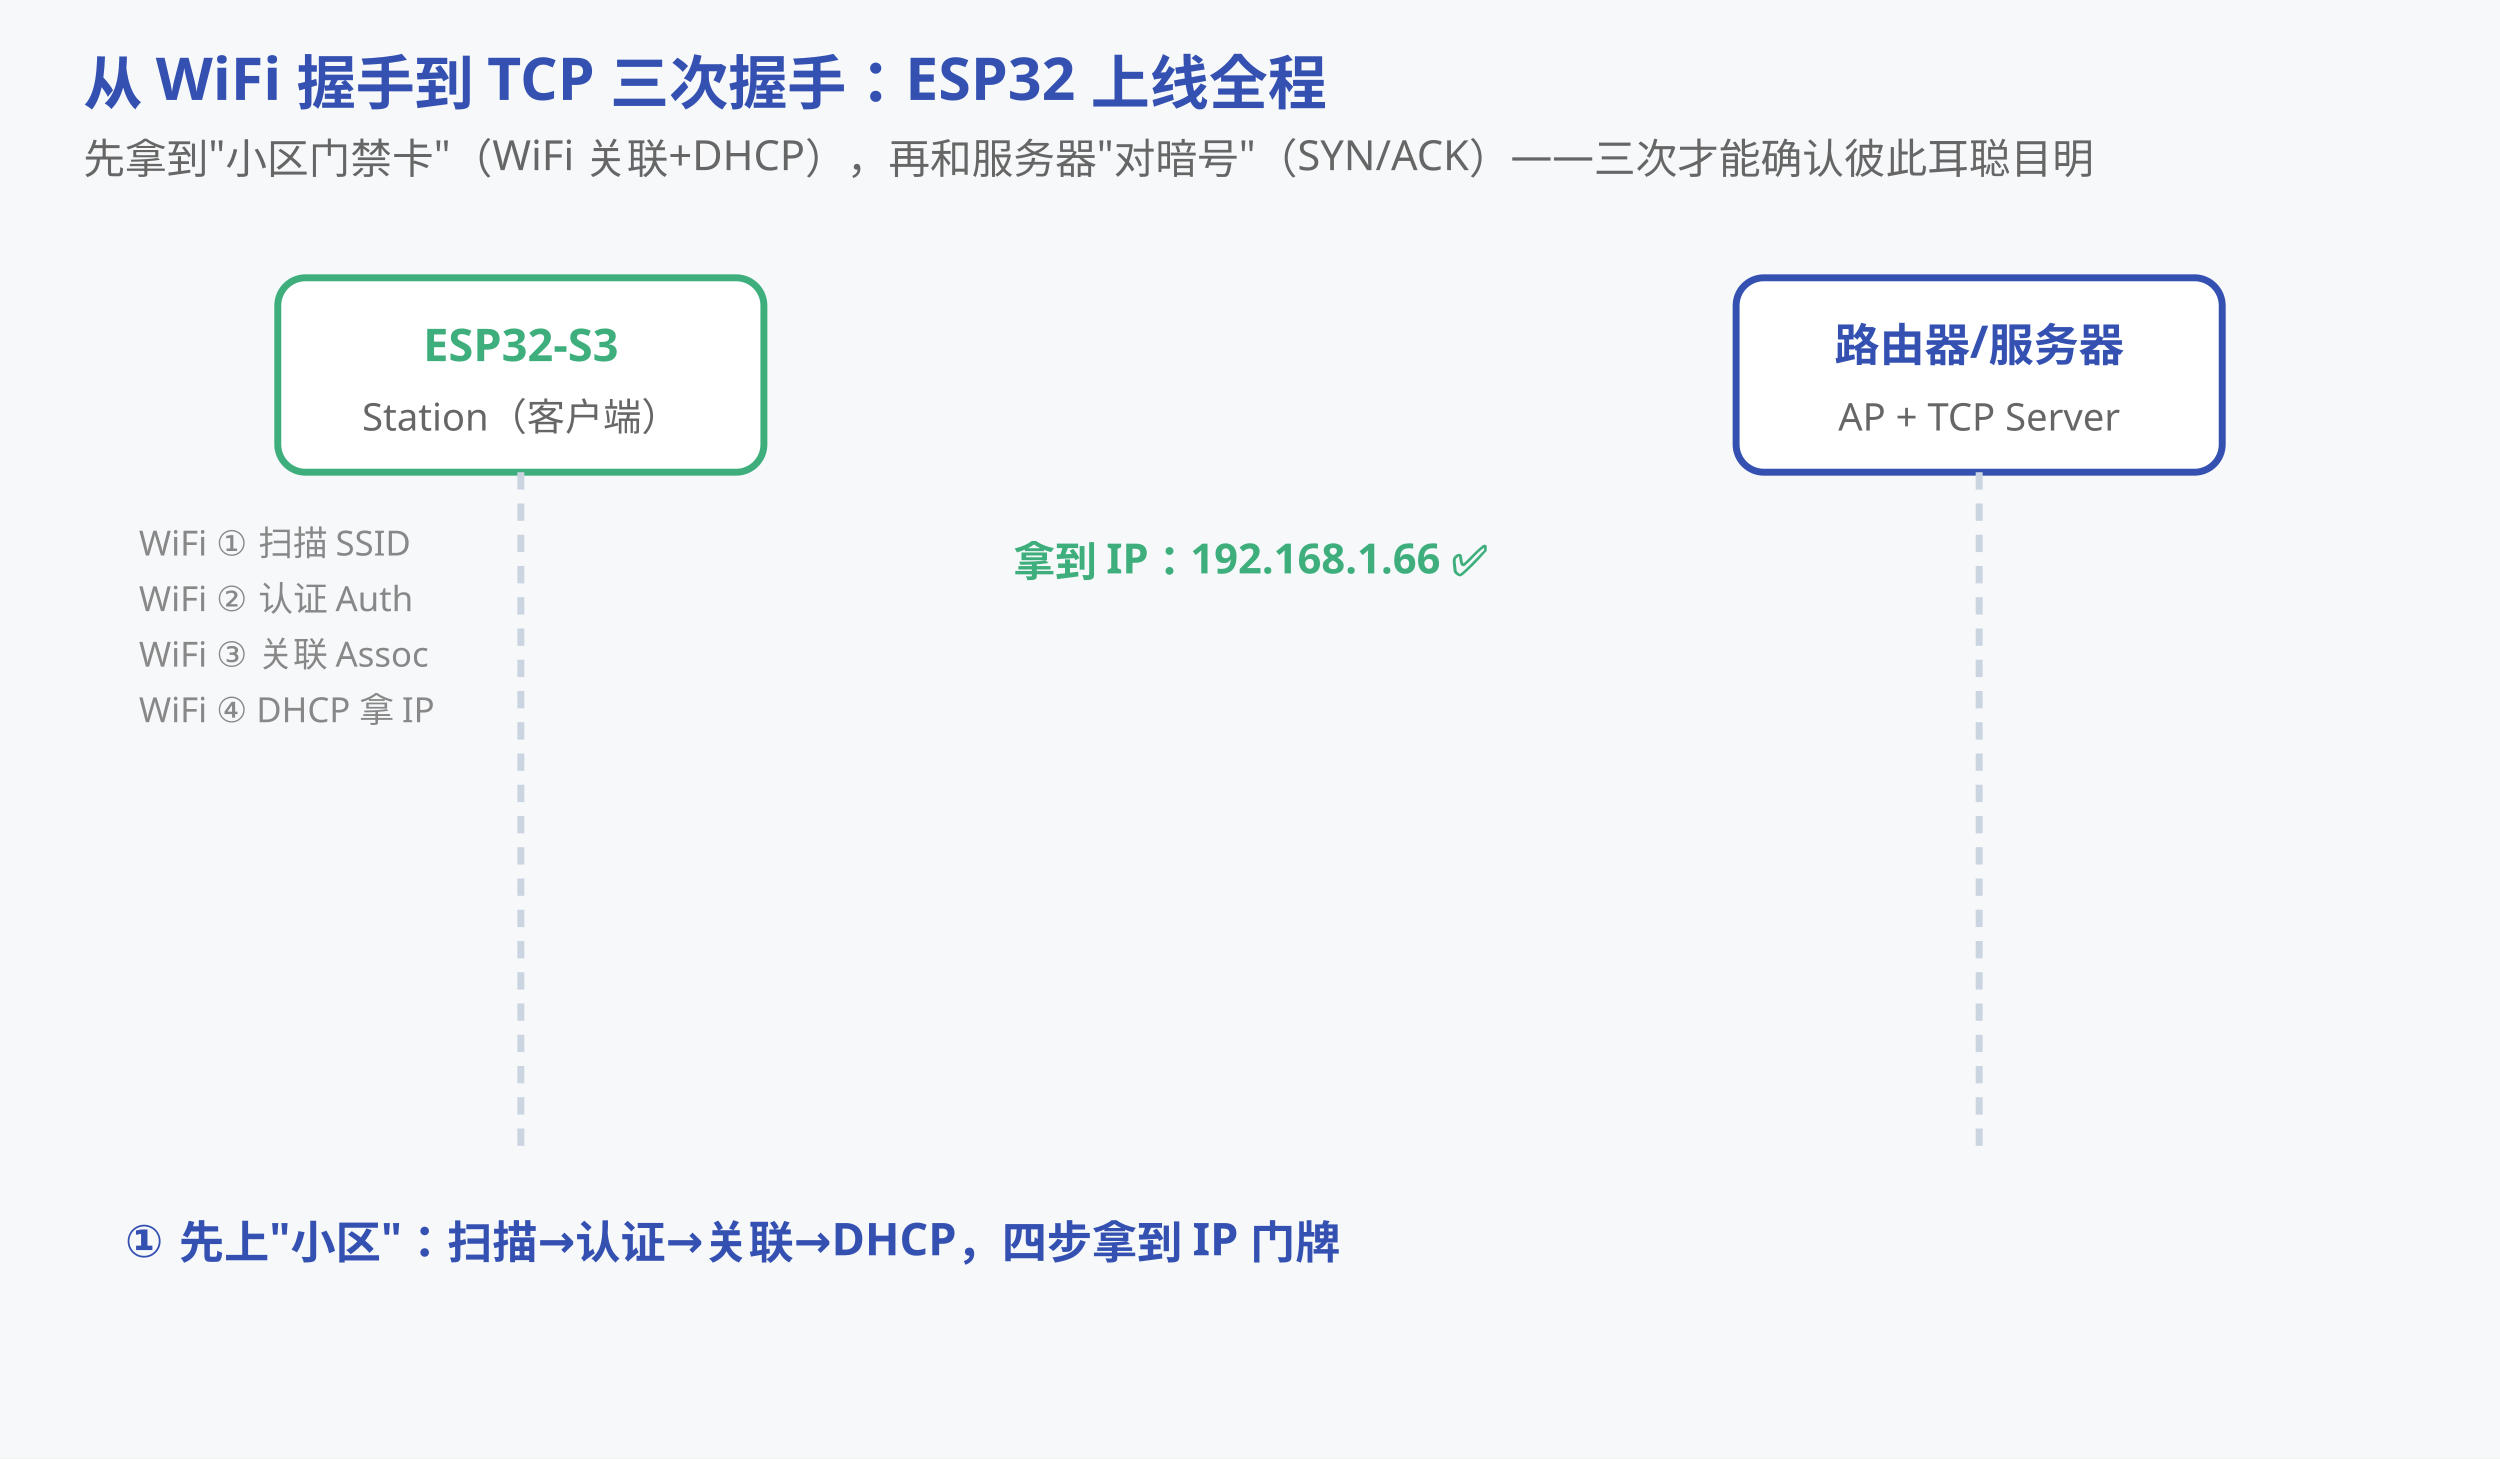
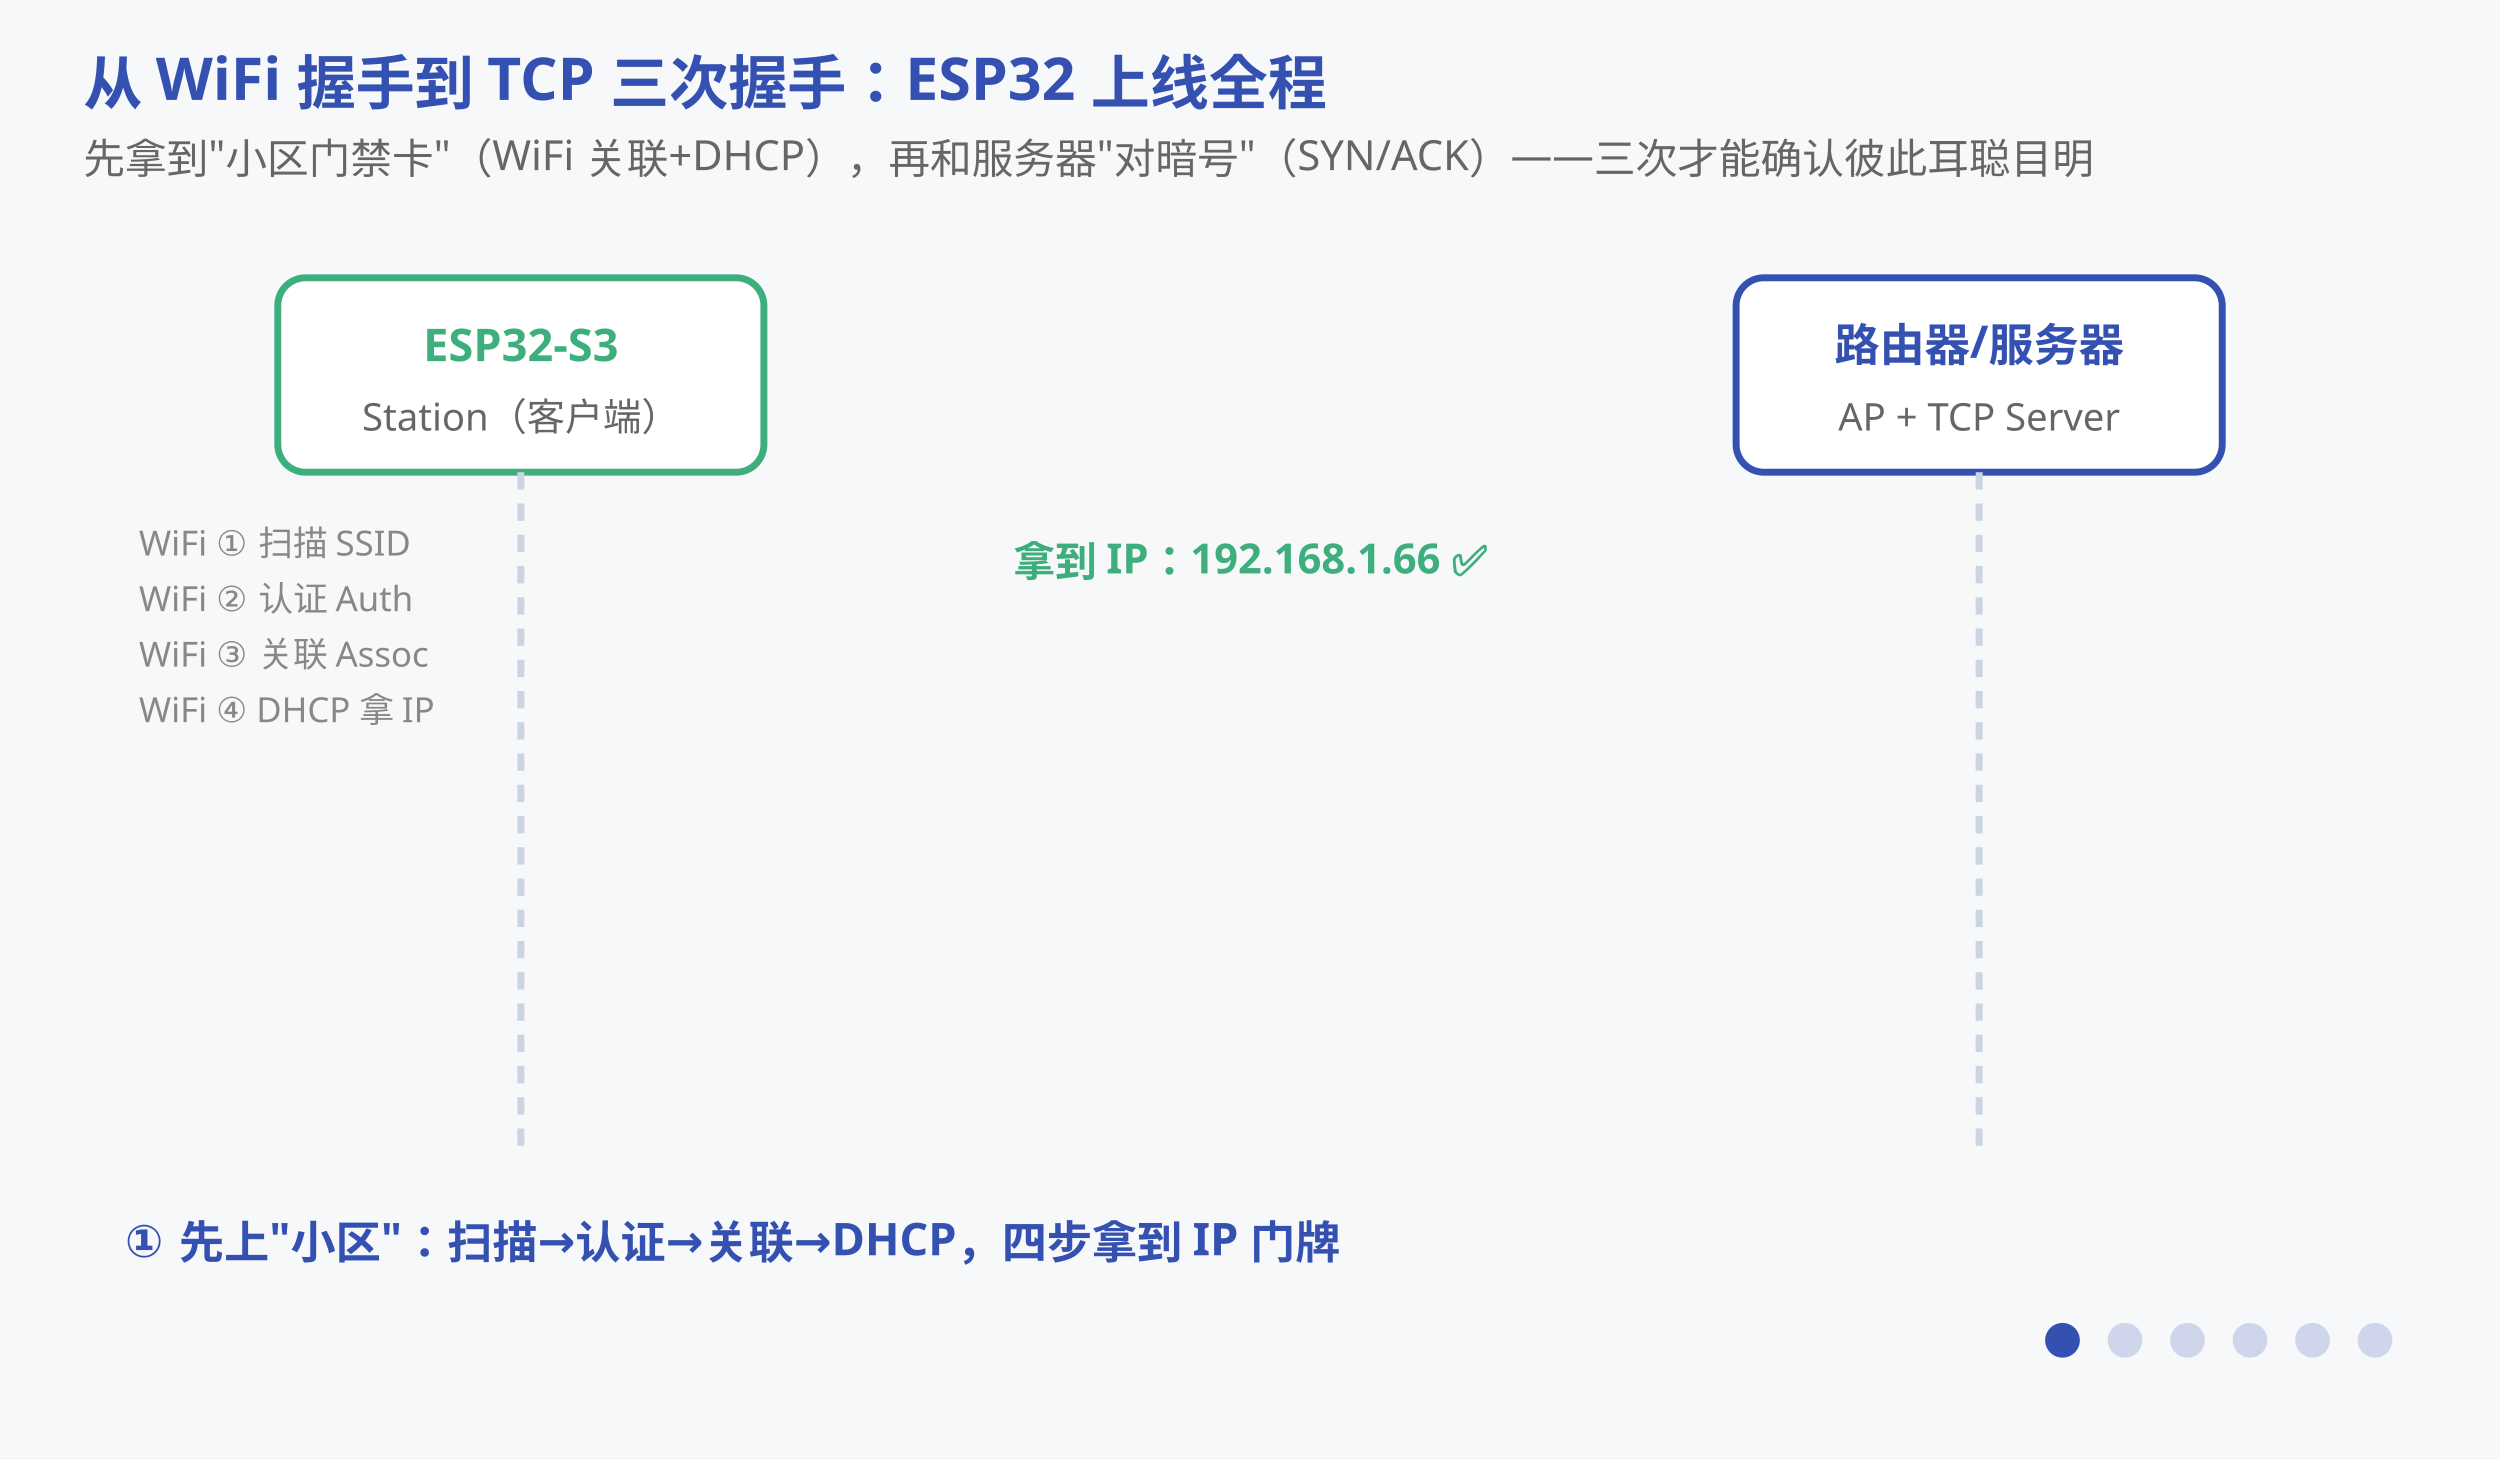
<svg xmlns="http://www.w3.org/2000/svg" viewBox="0 0 720 420" font-family="'Segoe UI','Microsoft YaHei',sans-serif">
  <rect width="720" height="420" fill="#f6f8fa" />
  <text x="24" y="30" font-size="17" font-weight="bold" fill="#3451b2">从 WiFi 握手到 TCP 三次握手：ESP32 上线全程</text>
  <text x="24" y="50" font-size="12" fill="#666">先拿到"小区门禁卡"（WiFi 关联+DHCP），再和服务器"对暗号"（SYN/ACK）——三次才能确认彼此耳聪目明</text>
  <rect x="80" y="80" width="140" height="56" fill="#ffffff" stroke="#3eaf7c" stroke-width="2" rx="8" />
  <text x="150" y="104" font-size="13" font-weight="bold" fill="#3eaf7c" text-anchor="middle">ESP32-S3</text>
  <text x="150" y="124" font-size="11" fill="#666" text-anchor="middle">Station（客户端）</text>
  <rect x="500" y="80" width="140" height="56" fill="#ffffff" stroke="#3451b2" stroke-width="2" rx="8" />
  <text x="570" y="104" font-size="13" font-weight="bold" fill="#3451b2" text-anchor="middle">路由器/服务器</text>
  <text x="570" y="124" font-size="11" fill="#666" text-anchor="middle">AP + TCP Server</text>
  <line x1="150" y1="136" x2="150" y2="330" stroke="#cbd5e1" stroke-width="2" stroke-dasharray="5 4" />
  <line x1="570" y1="136" x2="570" y2="330" stroke="#cbd5e1" stroke-width="2" stroke-dasharray="5 4" />
  <g font-size="10" fill="#888">
    <text x="40" y="160">WiFi ① 扫描 SSID</text>
    <text x="40" y="176">WiFi ② 认证 Auth</text>
    <text x="40" y="192">WiFi ③ 关联 Assoc</text>
    <text x="40" y="208">WiFi ④ DHCP 拿 IP</text>
  </g>
  <rect x="30" y="146" width="104" height="70" fill="none" stroke="#d97706" stroke-width="2" rx="6" opacity="0">
    <animate attributeName="opacity" calcMode="discrete" values="0;1;0;0;0;0;0;0" keyTimes="0;0.14;0.28;0.42;0.56;0.70;0.84;1" dur="16s" repeatCount="indefinite" />
  </rect>
  <g opacity="1">
    <animate attributeName="opacity" calcMode="discrete" values="1;0;0;0;0;0;0;0" keyTimes="0;0.14;0.28;0.42;0.56;0.70;0.84;1" dur="16s" repeatCount="indefinite" />
    <text x="360" y="166" font-size="12" fill="#3eaf7c" font-weight="bold" text-anchor="middle">拿到 IP：192.168.1.66 ✅</text>
  </g>
  <g opacity="0">
    <animate attributeName="opacity" calcMode="discrete" values="0;1;0;0;0;0;0;0" keyTimes="0;0.14;0.28;0.42;0.56;0.70;0.84;1" dur="16s" repeatCount="indefinite" />
-     <line x1="150" y1="190" x2="560" y2="190" stroke="#d97706" stroke-width="3" marker-end="url(#arrT)" />
+     <line x1="150" y1="190" x2="150" y2="190" stroke="#d97706" stroke-width="3" marker-end="url(#arrT)">
+       <animate attributeName="x2" values="150;150;560;560" keyTimes="0;0.14;0.22;1" dur="16s" repeatCount="indefinite" />
+     </line>
    <text x="360" y="182" font-size="12" fill="#d97706" font-weight="bold" text-anchor="middle" font-family="Consolas,monospace">SYN　seq=100（"听得到吗？"）</text>
  </g>
  <g opacity="0">
    <animate attributeName="opacity" calcMode="discrete" values="0;0;1;0;0;0;0;0" keyTimes="0;0.14;0.28;0.42;0.56;0.70;0.84;1" dur="16s" repeatCount="indefinite" />
-     <line x1="570" y1="226" x2="160" y2="226" stroke="#3451b2" stroke-width="3" marker-end="url(#arrT2)" />
+     <line x1="570" y1="226" x2="570" y2="226" stroke="#3451b2" stroke-width="3" marker-end="url(#arrT2)">
+       <animate attributeName="x2" values="570;570;160;160" keyTimes="0;0.28;0.36;1" dur="16s" repeatCount="indefinite" />
+     </line>
    <text x="360" y="218" font-size="12" fill="#3451b2" font-weight="bold" text-anchor="middle" font-family="Consolas,monospace">SYN+ACK　seq=300, ack=101（"听到你了，你呢？"）</text>
  </g>
  <g opacity="0">
    <animate attributeName="opacity" calcMode="discrete" values="0;0;0;1;0;0;0;0" keyTimes="0;0.14;0.28;0.42;0.56;0.70;0.84;1" dur="16s" repeatCount="indefinite" />
-     <line x1="150" y1="262" x2="560" y2="262" stroke="#d97706" stroke-width="3" marker-end="url(#arrT)" />
+     <line x1="150" y1="262" x2="150" y2="262" stroke="#d97706" stroke-width="3" marker-end="url(#arrT)">
+       <animate attributeName="x2" values="150;150;560;560" keyTimes="0;0.42;0.50;1" dur="16s" repeatCount="indefinite" />
+     </line>
    <text x="360" y="254" font-size="12" fill="#d97706" font-weight="bold" text-anchor="middle" font-family="Consolas,monospace">ACK　seq=101, ack=301（"我也听到你了！"）</text>
  </g>
  <g opacity="0">
    <animate attributeName="opacity" calcMode="discrete" values="0;0;0;0;1;1;1;1" keyTimes="0;0.14;0.28;0.42;0.56;0.70;0.84;1" dur="16s" repeatCount="indefinite" />
    <rect x="150" y="284" width="420" height="34" fill="#dcfce7" stroke="#3eaf7c" stroke-width="2" rx="6" />
    <text x="360" y="306" font-size="13" fill="#166534" font-weight="bold" text-anchor="middle">连接建立 ESTABLISHED——可以传数据了（HTTP/MQTT 上场）</text>
  </g>
  <defs>
    <marker id="arrT" markerWidth="8" markerHeight="8" refX="7" refY="3" orient="auto">
      <polygon points="0,0 7,3 0,6" fill="#d97706" />
    </marker>
    <marker id="arrT2" markerWidth="8" markerHeight="8" refX="7" refY="3" orient="auto">
      <polygon points="0,0 7,3 0,6" fill="#3451b2" />
    </marker>
  </defs>
  <g font-size="13" font-weight="bold" fill="#3451b2">
    <g opacity="1">
      <animate attributeName="opacity" calcMode="discrete" values="1;0;0;0;0;0;0;0" keyTimes="0;0.14;0.28;0.42;0.56;0.70;0.84;1" dur="16s" repeatCount="indefinite" />
      <text x="36" y="362">① 先上"小区"：扫描→认证→关联→DHCP，四步拿到 IP 门牌</text>
    </g>
    <g opacity="0">
      <animate attributeName="opacity" calcMode="discrete" values="0;1;0;0;0;0;0;0" keyTimes="0;0.14;0.28;0.42;0.56;0.70;0.84;1" dur="16s" repeatCount="indefinite" />
      <text x="36" y="362">② 第一握手 SYN：客户端带初始序号 100 敲门——"我要说话"</text>
    </g>
    <g opacity="0">
      <animate attributeName="opacity" calcMode="discrete" values="0;0;1;0;0;0;0;0" keyTimes="0;0.14;0.28;0.42;0.56;0.70;0.84;1" dur="16s" repeatCount="indefinite" />
      <text x="36" y="362">③ 第二握手 SYN+ACK：服务器回自己的序号 300，并确认 100 收到（ack=101）</text>
    </g>
    <g opacity="0">
      <animate attributeName="opacity" calcMode="discrete" values="0;0;0;1;0;0;0;0" keyTimes="0;0.14;0.28;0.42;0.56;0.70;0.84;1" dur="16s" repeatCount="indefinite" />
      <text x="36" y="362">④ 第三握手 ACK：客户端确认 300 收到（ack=301）——双向耳朵都验过</text>
    </g>
    <g opacity="0">
      <animate attributeName="opacity" calcMode="discrete" values="0;0;0;0;1;0;0;0" keyTimes="0;0.14;0.28;0.42;0.56;0.70;0.84;1" dur="16s" repeatCount="indefinite" />
      <text x="36" y="362">⑤ 为什么非要三次？两次只能证明"我说你听"，证明不了"你说我听"</text>
    </g>
    <g opacity="0">
      <animate attributeName="opacity" calcMode="discrete" values="0;0;0;0;0;1;1;1" keyTimes="0;0.14;0.28;0.42;0.56;0.70;0.84;1" dur="16s" repeatCount="indefinite" />
      <text x="36" y="362">序号是防"迟到的旧报文"骗开门的——接下来去 P8 章配 WiFi →</text>
    </g>
  </g>
+   <g transform="translate(594,386)" fill="#3451b2">
+     <circle cx="0" cy="0" r="5" opacity="1">
+       <animate attributeName="opacity" calcMode="discrete" values="1;0.2;0.2;0.2;0.2;0.2;1" keyTimes="0;0.14;0.28;0.42;0.56;0.70;1" dur="16s" repeatCount="indefinite" />
+     </circle>
+     <circle cx="18" cy="0" r="5" opacity="0.2">
+       <animate attributeName="opacity" calcMode="discrete" values="0.2;1;0.2;0.2;0.2;0.2;0.2" keyTimes="0;0.14;0.28;0.42;0.56;0.70;1" dur="16s" repeatCount="indefinite" />
+     </circle>
+     <circle cx="36" cy="0" r="5" opacity="0.2">
+       <animate attributeName="opacity" calcMode="discrete" values="0.2;0.2;1;0.2;0.2;0.2;0.2" keyTimes="0;0.14;0.28;0.42;0.56;0.70;1" dur="16s" repeatCount="indefinite" />
+     </circle>
+     <circle cx="54" cy="0" r="5" opacity="0.2">
+       <animate attributeName="opacity" calcMode="discrete" values="0.2;0.2;0.2;1;0.2;0.2;0.2" keyTimes="0;0.14;0.28;0.42;0.56;0.70;1" dur="16s" repeatCount="indefinite" />
+     </circle>
+     <circle cx="72" cy="0" r="5" opacity="0.2">
+       <animate attributeName="opacity" calcMode="discrete" values="0.2;0.2;0.2;0.2;1;0.2;0.2" keyTimes="0;0.14;0.28;0.42;0.56;0.70;1" dur="16s" repeatCount="indefinite" />
+     </circle>
+     <circle cx="90" cy="0" r="5" opacity="0.2">
+       <animate attributeName="opacity" calcMode="discrete" values="0.2;0.2;0.2;0.2;0.2;1;1" keyTimes="0;0.14;0.28;0.42;0.56;0.70;1" dur="16s" repeatCount="indefinite" />
+     </circle>
+   </g>
</svg>
